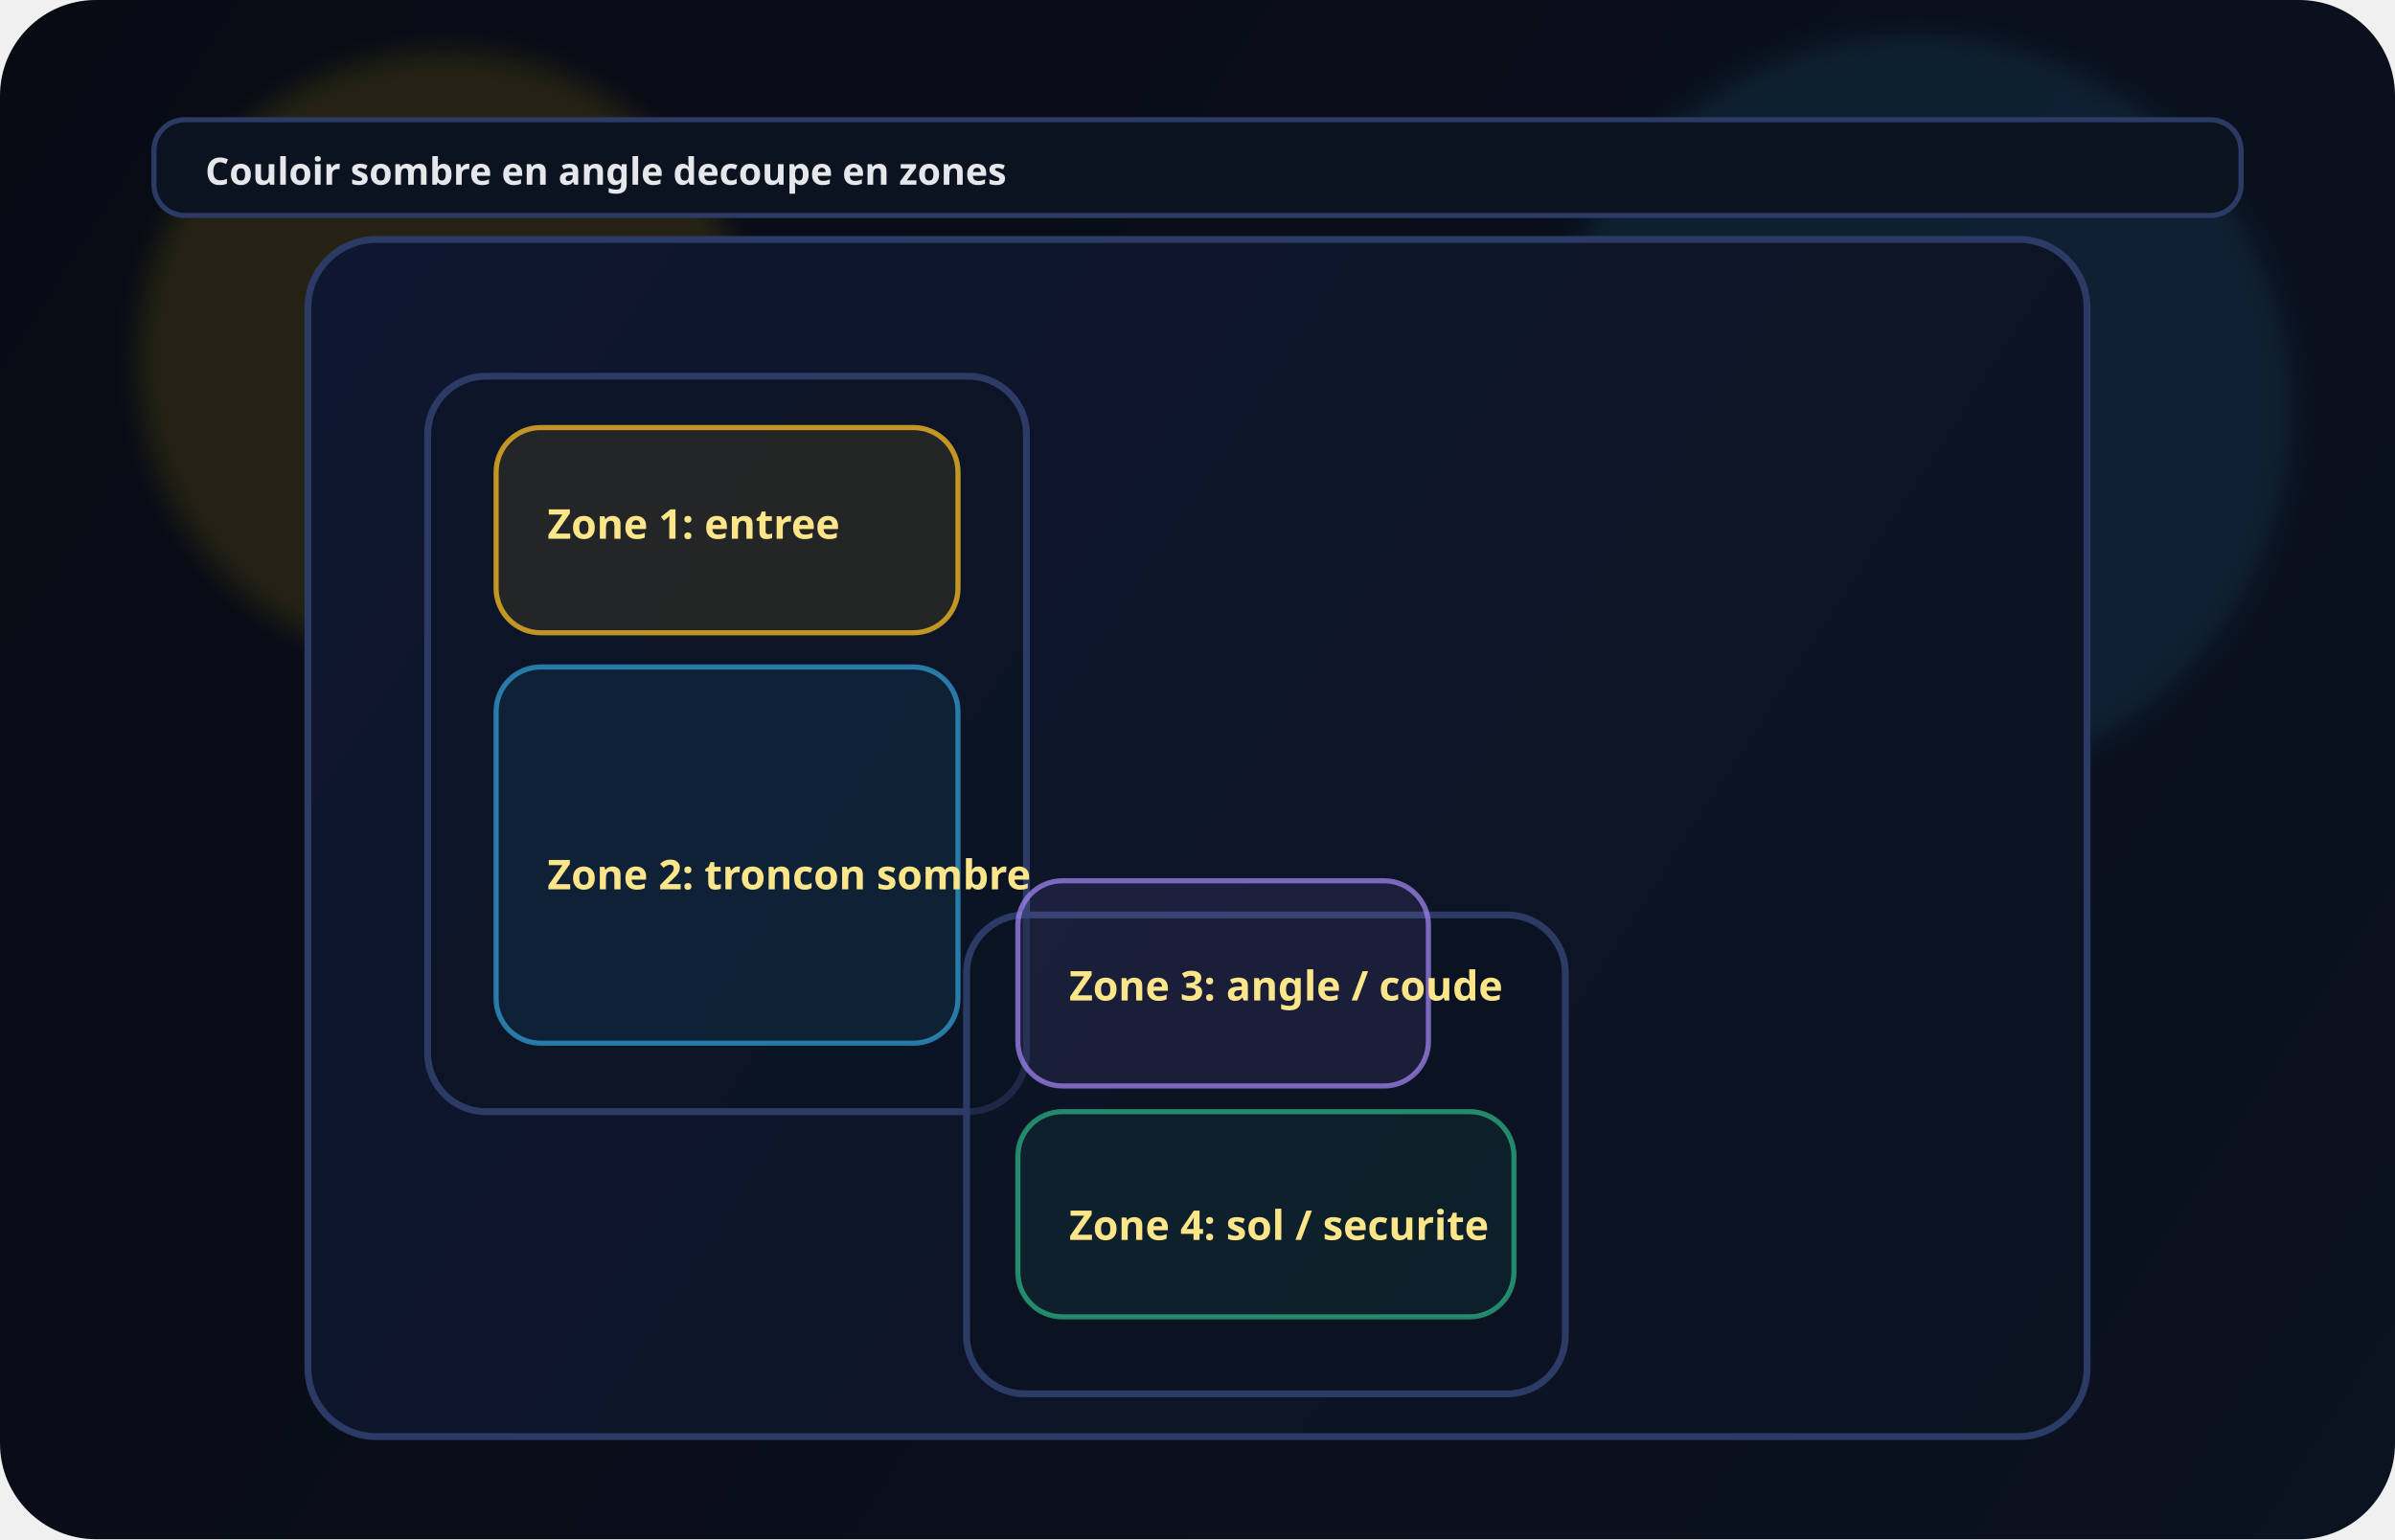
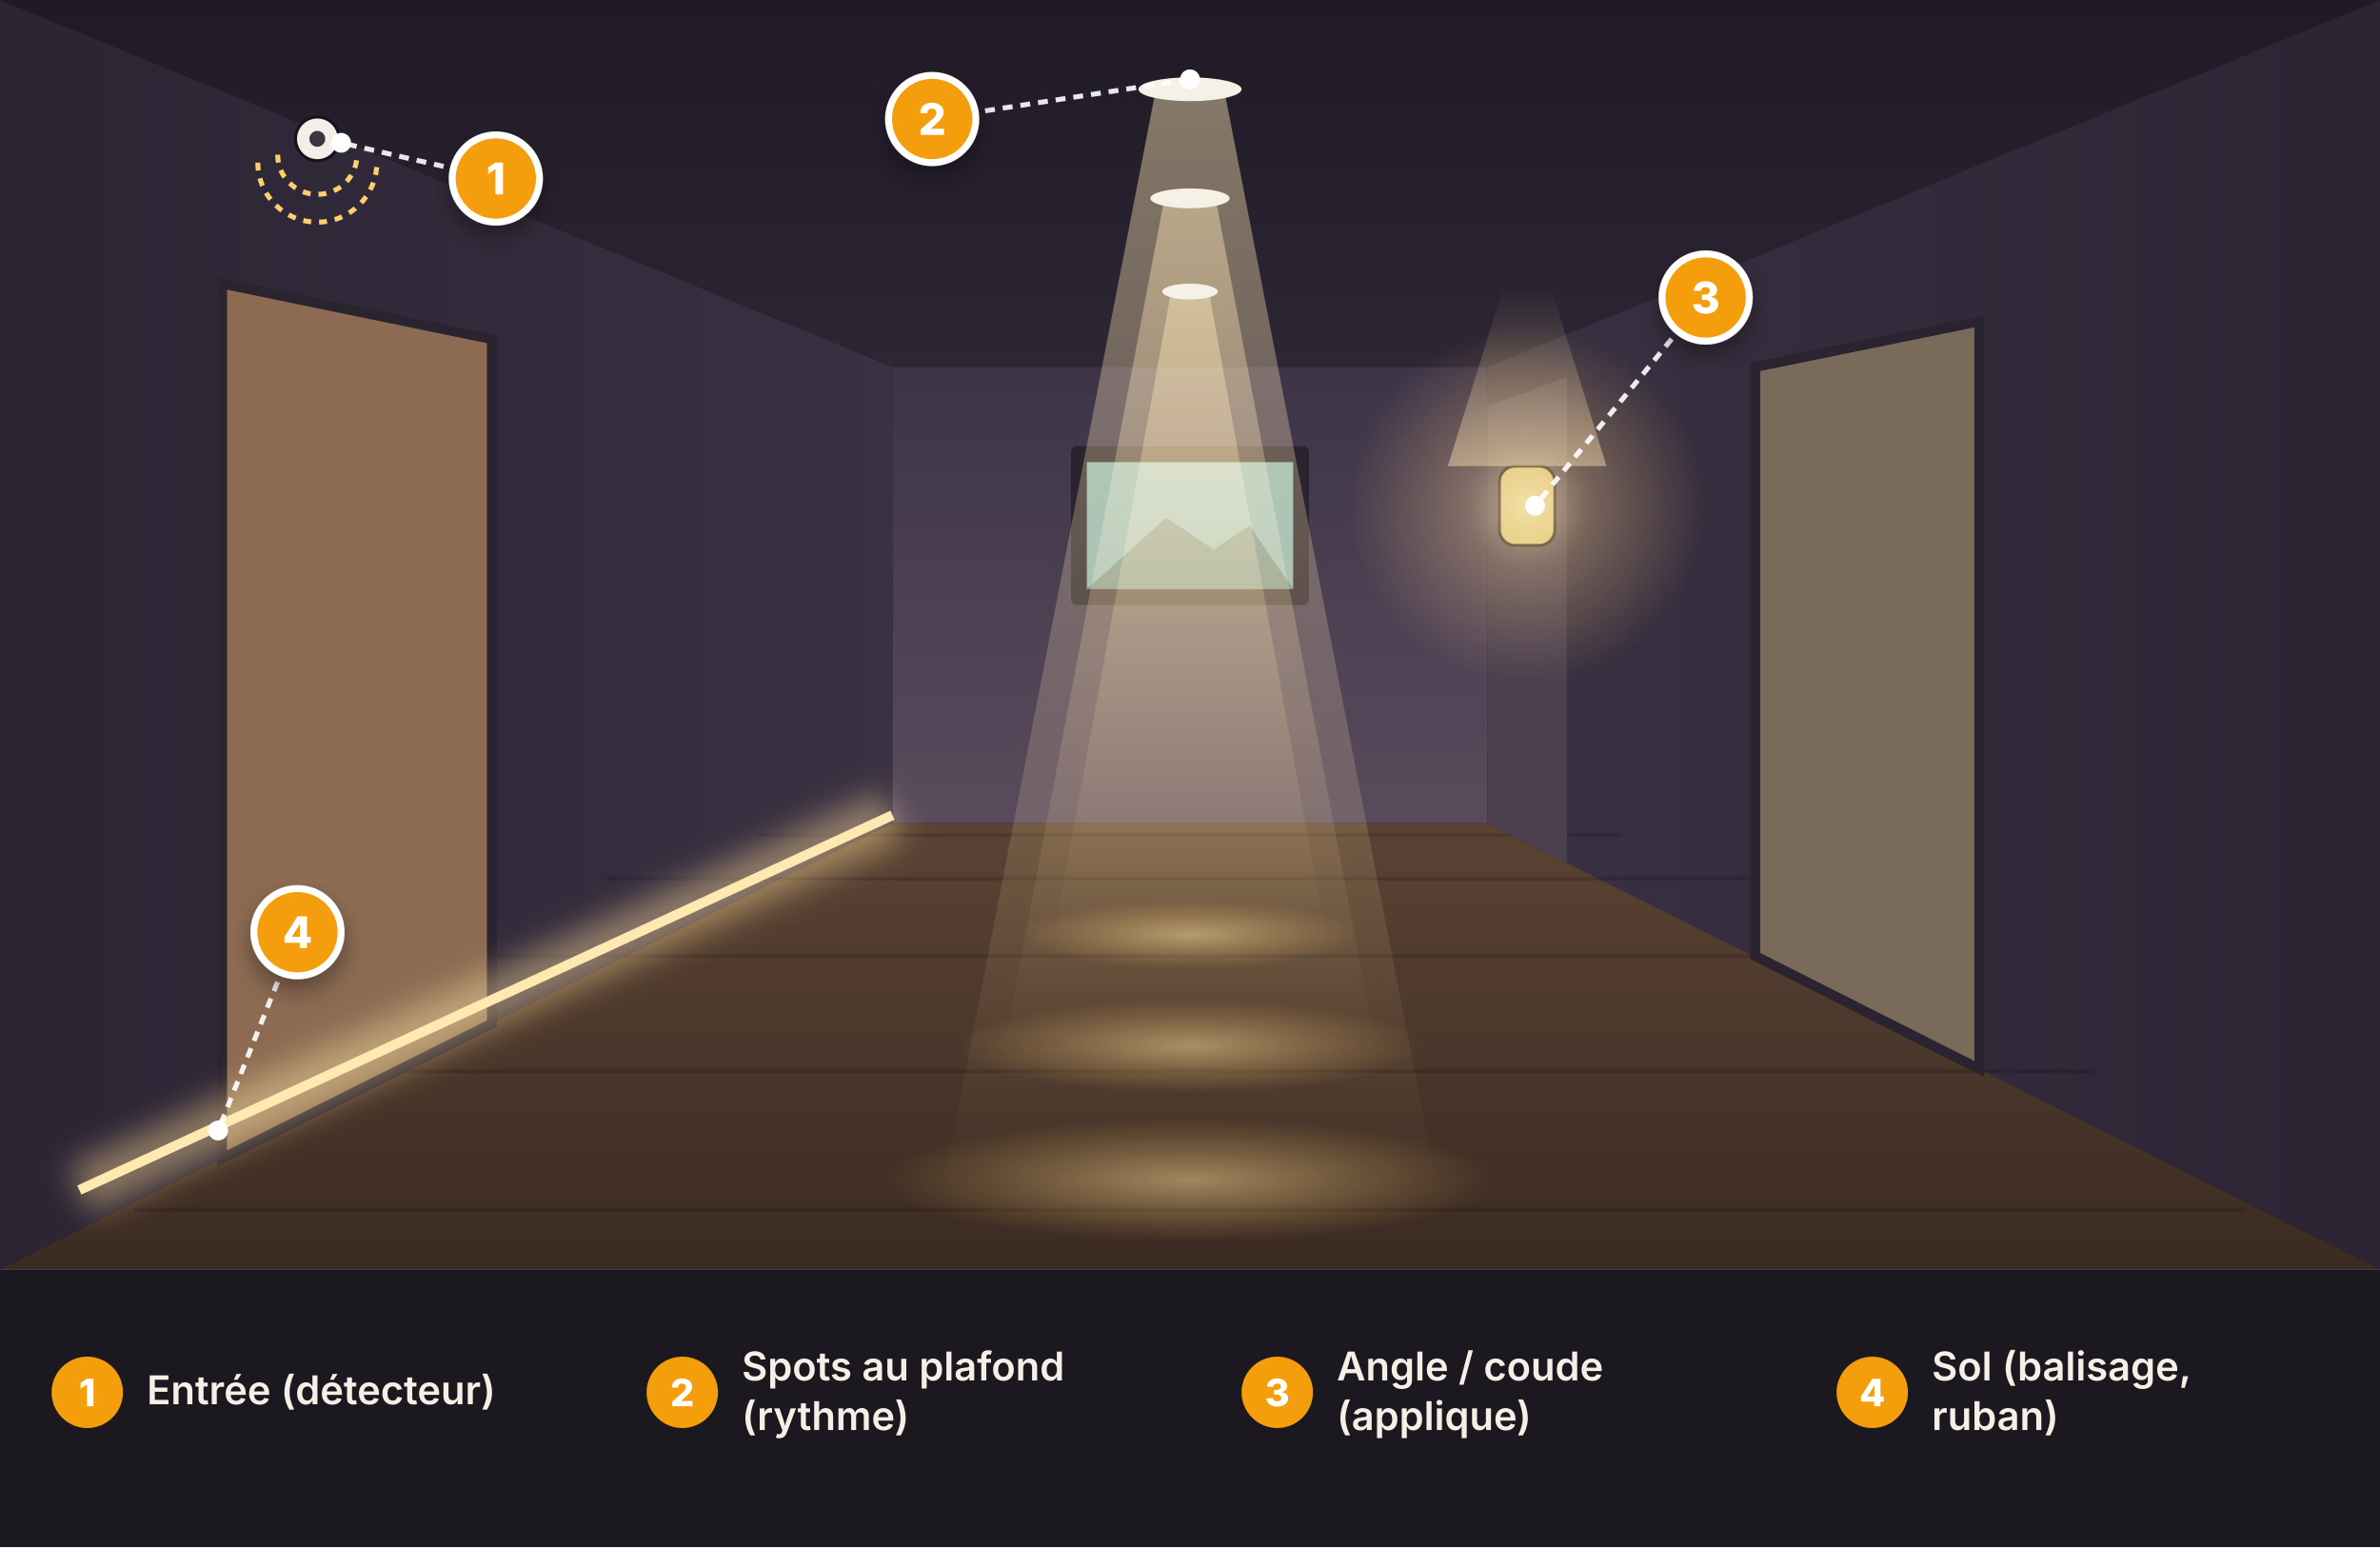
- <svg xmlns="http://www.w3.org/2000/svg" width="1400" height="900" viewBox="0 0 1400 900" fill="none">
+ <svg xmlns="http://www.w3.org/2000/svg" viewBox="0 0 1200 780" role="img" aria-label="Couloir sombre en angle : 4 zones">
  <defs>
-     <linearGradient id="bg" x1="0" y1="0" x2="1400" y2="900" gradientUnits="userSpaceOnUse">
-       <stop stop-color="#070B14" />
-       <stop offset="1" stop-color="#0B1220" />
+     <linearGradient id="wall" x1="0" y1="0" x2="0" y2="1">
+       <stop offset="0" stop-color="#3d3448" />
+       <stop offset="1" stop-color="#5a4b5c" />
    </linearGradient>
-     <linearGradient id="floor" x1="200" y1="170" x2="1200" y2="820" gradientUnits="userSpaceOnUse">
-       <stop stop-color="#0F1730" />
-       <stop offset="1" stop-color="#0B1220" />
+     <linearGradient id="wallL" x1="0" y1="0" x2="1" y2="0">
+       <stop offset="0" stop-color="#2a2433" />
+       <stop offset="1" stop-color="#3a3142" />
    </linearGradient>
-     <filter id="glow" x="-20%" y="-20%" width="140%" height="140%">
+     <linearGradient id="wallR" x1="1" y1="0" x2="0" y2="0">
+       <stop offset="0" stop-color="#2a2433" />
+       <stop offset="1" stop-color="#3a3142" />
+     </linearGradient>
+     <linearGradient id="ceil" x1="0" y1="0" x2="0" y2="1">
+       <stop offset="0" stop-color="#1f1a26" />
+       <stop offset="1" stop-color="#2d2635" />
+     </linearGradient>
+     <linearGradient id="floor" x1="0" y1="0" x2="0" y2="1">
+       <stop offset="0" stop-color="#5b4334" />
+       <stop offset="1" stop-color="#3b2b22" />
+     </linearGradient>
+     <linearGradient id="tile" x1="0" y1="0" x2="0" y2="1">
+       <stop offset="0" stop-color="#6b6a70" />
+       <stop offset="1" stop-color="#3d3c42" />
+     </linearGradient>
+     <linearGradient id="concrete" x1="0" y1="0" x2="0" y2="1">
+       <stop offset="0" stop-color="#5d5a5e" />
+       <stop offset="1" stop-color="#36343a" />
+     </linearGradient>
+     <linearGradient id="stone" x1="0" y1="0" x2="0" y2="1">
+       <stop offset="0" stop-color="#5a4a3e" />
+       <stop offset="1" stop-color="#3e3229" />
+     </linearGradient>
+     <radialGradient id="glow">
+       <stop offset="0" stop-color="#ffe3a0" stop-opacity=".95" />
+       <stop offset=".35" stop-color="#ffcf6e" stop-opacity=".45" />
+       <stop offset="1" stop-color="#ffb84d" stop-opacity="0" />
+     </radialGradient>
+     <radialGradient id="glowSoft">
+       <stop offset="0" stop-color="#ffd98a" stop-opacity=".55" />
+       <stop offset="1" stop-color="#ffb84d" stop-opacity="0" />
+     </radialGradient>
+     <radialGradient id="glowCool">
+       <stop offset="0" stop-color="#eef6ff" stop-opacity=".9" />
+       <stop offset=".4" stop-color="#cfe3ff" stop-opacity=".4" />
+       <stop offset="1" stop-color="#b9d4ff" stop-opacity="0" />
+     </radialGradient>
+     <linearGradient id="cone" x1="0" y1="0" x2="0" y2="1">
+       <stop offset="0" stop-color="#ffe7a8" stop-opacity=".75" />
+       <stop offset="1" stop-color="#ffd27a" stop-opacity="0" />
+     </linearGradient>
+     <linearGradient id="coneCool" x1="0" y1="0" x2="0" y2="1">
+       <stop offset="0" stop-color="#f2f8ff" stop-opacity=".8" />
+       <stop offset="1" stop-color="#d6e7ff" stop-opacity="0" />
+     </linearGradient>
+     <linearGradient id="sky" x1="0" y1="0" x2="0" y2="1">
+       <stop offset="0" stop-color="#111a3a" />
+       <stop offset=".7" stop-color="#2d3364" />
+       <stop offset="1" stop-color="#5a4a78" />
+     </linearGradient>
+     <linearGradient id="grass" x1="0" y1="0" x2="0" y2="1">
+       <stop offset="0" stop-color="#2f4a35" />
+       <stop offset="1" stop-color="#1c2e22" />
+     </linearGradient>
+     <linearGradient id="wood" x1="0" y1="0" x2="0" y2="1">
+       <stop offset="0" stop-color="#9a6b46" />
+       <stop offset="1" stop-color="#6e4a30" />
+     </linearGradient>
+     <linearGradient id="metal" x1="0" y1="0" x2="1" y2="0">
+       <stop offset="0" stop-color="#cfd2d6" />
+       <stop offset=".5" stop-color="#f1f2f4" />
+       <stop offset="1" stop-color="#b9bcc2" />
+     </linearGradient>
+     <filter id="blur8" x="-50%" y="-50%" width="200%" height="200%">
      <feGaussianBlur stdDeviation="8" />
    </filter>
-     <style>
-       .zoneText{font-family:ui-sans-serif,system-ui;font-size:24px;font-weight:900;fill:#FDE68A}
-       .label{font-family:ui-sans-serif,system-ui;font-size:22px;font-weight:800;fill:#E5E7EB}
-     </style>
+     <filter id="blur3">
+       <feGaussianBlur stdDeviation="3" />
+     </filter>
+     <filter id="shadow" x="-20%" y="-20%" width="140%" height="160%">
+       <feDropShadow dx="0" dy="6" stdDeviation="6" flood-color="#000" flood-opacity=".35" />
+     </filter>
  </defs>
-   <rect width="1400" height="900" rx="56" fill="url(#bg)" />
-   <circle cx="260" cy="210" r="180" fill="#FBBF24" fill-opacity="0.12" filter="url(#glow)" />
-   <circle cx="1120" cy="240" r="220" fill="#38BDF8" fill-opacity="0.10" filter="url(#glow)" />
-   <rect x="180" y="140" width="1040" height="700" rx="40" fill="url(#floor)" stroke="#2B3B66" stroke-width="4" />
-   <rect x="250" y="220" width="350" height="430" rx="34" fill="#0B1220" fill-opacity="0.45" stroke="#2B3B66" stroke-width="4" />
-   <rect x="565" y="535" width="350" height="280" rx="34" fill="#0B1220" fill-opacity="0.45" stroke="#2B3B66" stroke-width="4" />
-   <rect x="290" y="250" width="270" height="120" rx="26" fill="#FBBF24" fill-opacity="0.10" stroke="#FBBF24" stroke-opacity="0.75" stroke-width="3" />
-   <text x="320" y="315" class="zoneText">Zone 1: entree</text>
-   <rect x="290" y="390" width="270" height="220" rx="26" fill="#38BDF8" fill-opacity="0.08" stroke="#38BDF8" stroke-opacity="0.60" stroke-width="3" />
-   <text x="320" y="520" class="zoneText" fill="#BAE6FD">Zone 2: troncon sombre</text>
-   <rect x="595" y="515" width="240" height="120" rx="26" fill="#A78BFA" fill-opacity="0.10" stroke="#A78BFA" stroke-opacity="0.70" stroke-width="3" />
-   <text x="625" y="585" class="zoneText" fill="#E9D5FF">Zone 3: angle / coude</text>
-   <rect x="595" y="650" width="290" height="120" rx="26" fill="#34D399" fill-opacity="0.07" stroke="#34D399" stroke-opacity="0.60" stroke-width="3" />
-   <text x="625" y="725" class="zoneText" fill="#A7F3D0">Zone 4: sol / securite</text>
-   <rect x="90" y="70" width="1220" height="56" rx="18" fill="#0B1220" stroke="#2B3B66" stroke-width="3" />
-   <text x="120" y="108" class="label">Couloir sombre en angle decoupe en zones</text>
+   <rect x="0" y="0" width="1200" height="640" fill="#1b1720" />
+   <polygon points="0,0 1200,0 750.0,185.0 450.0,185.0" fill="url(#ceil)" />
+   <polygon points="0,0 450.0,185.0 450.0,415.0 0,640" fill="url(#wallL)" />
+   <polygon points="1200,0 750.0,185.0 750.0,415.0 1200,640" fill="url(#wallR)" />
+   <polygon points="0,640 450.0,415.0 750.0,415.0 1200,640" fill="url(#floor)" />
+   <rect x="450.0" y="185.0" width="300" height="230" fill="url(#wall)" />
+   <line x1="382.5" y1="421" x2="817.5" y2="421" stroke="#000" stroke-opacity=".15" stroke-width="2" />
+   <line x1="306.0" y1="443" x2="894.0" y2="443" stroke="#000" stroke-opacity=".15" stroke-width="2" />
+   <line x1="225.0" y1="482" x2="975.0" y2="482" stroke="#000" stroke-opacity=".15" stroke-width="2" />
+   <line x1="144" y1="540" x2="1056.0" y2="540" stroke="#000" stroke-opacity=".15" stroke-width="2" />
+   <line x1="67.5" y1="610" x2="1132.5" y2="610" stroke="#000" stroke-opacity=".15" stroke-width="2" />
+   <polygon points="112,143 248,171 248,516 112,584" fill="#8c6b52" stroke="#2a2330" stroke-width="5" />
+   <polygon points="998,162 885,185 885,482 998,539" fill="#7a6a5a" stroke="#2a2330" stroke-width="5" />
+   <rect x="540" y="225.0" width="120" height="80" rx="3" fill="#2b2430" />
+   <rect x="548" y="233.0" width="104" height="64" fill="#8fb3a8" />
+   <path d="M548,297.0 L588.0,261.0 L612.0,277.0 L630.0,265.0 L652,297.0 Z" fill="#000" opacity=".25" />
+   <path d="M750.0,205.0 L790.0,190.0 L790.0,435.0 L750.0,415.0" fill="#4a3f4f" />
+   <rect x="756.0" y="235.0" width="28" height="40" rx="8" fill="#d8b46a" stroke="#15121a" stroke-width="1.5" />
+   <g style="mix-blend-mode:screen">
+     <polygon points="582.8,45.0 617.2,45.0 723.84,595.0 476.16,595.0" fill="url(#cone)" opacity=".6" />
+     <ellipse cx="600" cy="595.0" rx="154.8" ry="30.96" fill="url(#glowSoft)" opacity="0.9" />
+     <polygon points="587.0,100.5 613.0,100.5 693.6,527.5 506.4,527.5" fill="url(#cone)" opacity=".6" />
+     <ellipse cx="600" cy="527.5" rx="117.0" ry="23.4" fill="url(#glowSoft)" opacity="0.9" />
+     <polygon points="590.5,146.75 609.5,146.75 668.4,471.25 531.6,471.25" fill="url(#cone)" opacity=".6" />
+     <ellipse cx="600" cy="471.25" rx="85.5" ry="17.1" fill="url(#glowSoft)" opacity="0.9" />
+     <line x1="40" y1="600" x2="450.0" y2="411.0" stroke="#ffd27a" stroke-width="26" opacity=".45" filter="url(#blur8)" />
+     <polygon points="758.0,235.0 782.0,235.0 810.0,145.0 730.0,145.0" fill="url(#cone)" opacity=".6" transform="rotate(180 770.0 190.0)" />
+     <ellipse cx="770.0" cy="255.0" rx="90" ry="90" fill="url(#glow)" opacity="0.7" />
+   </g>
+   <ellipse cx="600" cy="45" rx="26" ry="6" fill="#f5f1e6" />
+   <ellipse cx="600" cy="100" rx="20" ry="5" fill="#f5f1e6" />
+   <ellipse cx="600" cy="147" rx="14" ry="4" fill="#f5f1e6" />
+   <line x1="40" y1="600" x2="450.0" y2="411.0" stroke="#ffe9b0" stroke-width="5" />
+   <circle cx="160" cy="70" r="11" fill="#f2efe8" stroke="#15121a" stroke-width="1.5" />
+   <circle cx="160" cy="70" r="4" fill="#3b3540" />
+   <path d="M140,78.0 A20,20 0 0 0 180,78.0" stroke="#ffcf6e" stroke-width="2.5" fill="none" stroke-dasharray="4 4" />
+   <path d="M130,82.0 A30,30 0 0 0 190,82.0" stroke="#ffcf6e" stroke-width="2.5" fill="none" stroke-dasharray="4 4" />
+   <line x1="250" y1="90" x2="172" y2="72" stroke="#fff" stroke-width="2.5" stroke-dasharray="5 4" opacity=".9" />
+   <circle cx="172" cy="72" r="5" fill="#fff" />
+   <g filter="url(#shadow)">
+     <circle cx="250" cy="90" r="22" fill="#f59e0b" stroke="#fff" stroke-width="3.5" />
+     <text x="250" y="98" text-anchor="middle" font-family="Inter, Arial, sans-serif" font-weight="800" font-size="22" fill="#fff">1</text>
+   </g>
+   <line x1="470" y1="60" x2="600" y2="40" stroke="#fff" stroke-width="2.5" stroke-dasharray="5 4" opacity=".9" />
+   <circle cx="600" cy="40" r="5" fill="#fff" />
+   <g filter="url(#shadow)">
+     <circle cx="470" cy="60" r="22" fill="#f59e0b" stroke="#fff" stroke-width="3.5" />
+     <text x="470" y="68" text-anchor="middle" font-family="Inter, Arial, sans-serif" font-weight="800" font-size="22" fill="#fff">2</text>
+   </g>
+   <line x1="860" y1="150" x2="774.0" y2="255.0" stroke="#fff" stroke-width="2.5" stroke-dasharray="5 4" opacity=".9" />
+   <circle cx="774.0" cy="255.0" r="5" fill="#fff" />
+   <g filter="url(#shadow)">
+     <circle cx="860" cy="150" r="22" fill="#f59e0b" stroke="#fff" stroke-width="3.5" />
+     <text x="860" y="158" text-anchor="middle" font-family="Inter, Arial, sans-serif" font-weight="800" font-size="22" fill="#fff">3</text>
+   </g>
+   <line x1="150" y1="470" x2="110" y2="570" stroke="#fff" stroke-width="2.5" stroke-dasharray="5 4" opacity=".9" />
+   <circle cx="110" cy="570" r="5" fill="#fff" />
+   <g filter="url(#shadow)">
+     <circle cx="150" cy="470" r="22" fill="#f59e0b" stroke="#fff" stroke-width="3.5" />
+     <text x="150" y="478" text-anchor="middle" font-family="Inter, Arial, sans-serif" font-weight="800" font-size="22" fill="#fff">4</text>
+   </g>
+   <rect x="0" y="640" width="1200" height="140" fill="#1c1820" />
+   <circle cx="44.0" cy="702" r="18" fill="#f59e0b" />
+   <text x="44.0" y="709" text-anchor="middle" font-family="Inter, Arial, sans-serif" font-weight="800" font-size="19" fill="#fff">1</text>
+   <text x="74.0" y="708" font-family="Inter, Arial, sans-serif" font-weight="600" font-size="20" fill="#f5efe6">Entrée (détecteur)</text>
+   <circle cx="344.0" cy="702" r="18" fill="#f59e0b" />
+   <text x="344.0" y="709" text-anchor="middle" font-family="Inter, Arial, sans-serif" font-weight="800" font-size="19" fill="#fff">2</text>
+   <text x="374.0" y="696" font-family="Inter, Arial, sans-serif" font-weight="600" font-size="20" fill="#f5efe6">Spots au plafond</text>
+   <text x="374.0" y="721" font-family="Inter, Arial, sans-serif" font-weight="600" font-size="20" fill="#f5efe6">(rythme)</text>
+   <circle cx="644.0" cy="702" r="18" fill="#f59e0b" />
+   <text x="644.0" y="709" text-anchor="middle" font-family="Inter, Arial, sans-serif" font-weight="800" font-size="19" fill="#fff">3</text>
+   <text x="674.0" y="696" font-family="Inter, Arial, sans-serif" font-weight="600" font-size="20" fill="#f5efe6">Angle / coude</text>
+   <text x="674.0" y="721" font-family="Inter, Arial, sans-serif" font-weight="600" font-size="20" fill="#f5efe6">(applique)</text>
+   <circle cx="944.0" cy="702" r="18" fill="#f59e0b" />
+   <text x="944.0" y="709" text-anchor="middle" font-family="Inter, Arial, sans-serif" font-weight="800" font-size="19" fill="#fff">4</text>
+   <text x="974.0" y="696" font-family="Inter, Arial, sans-serif" font-weight="600" font-size="20" fill="#f5efe6">Sol (balisage,</text>
+   <text x="974.0" y="721" font-family="Inter, Arial, sans-serif" font-weight="600" font-size="20" fill="#f5efe6">ruban)</text>
</svg>
